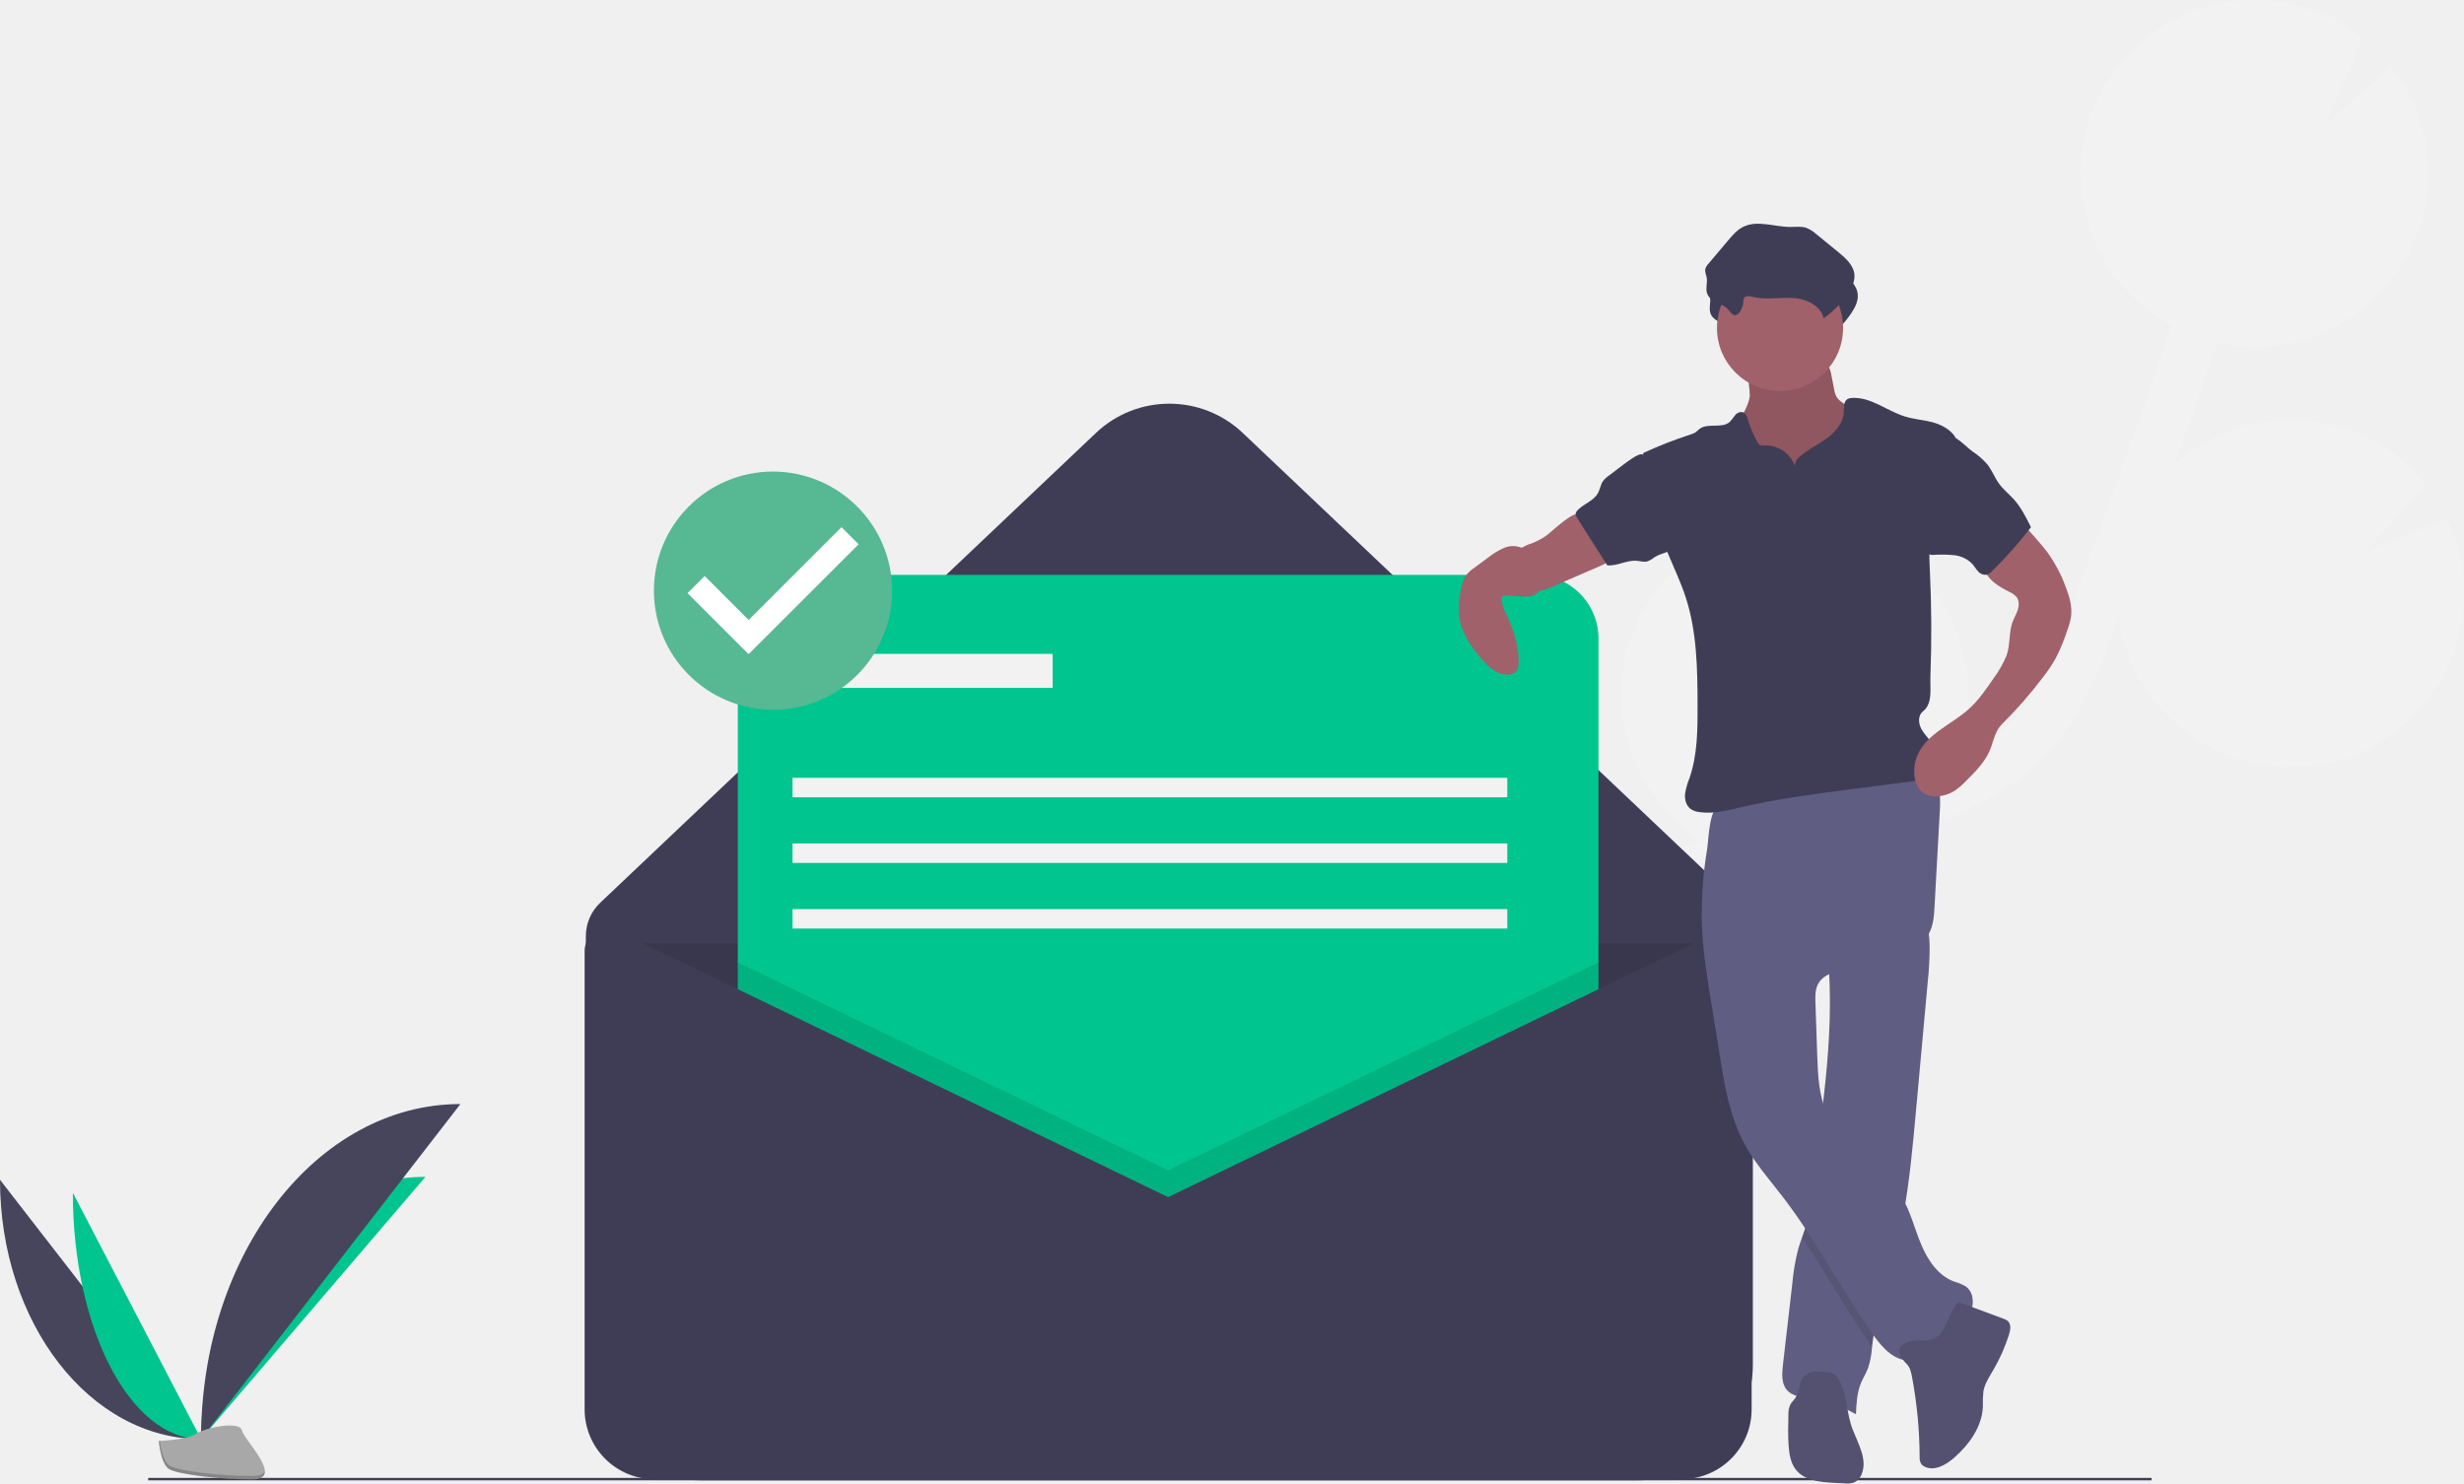
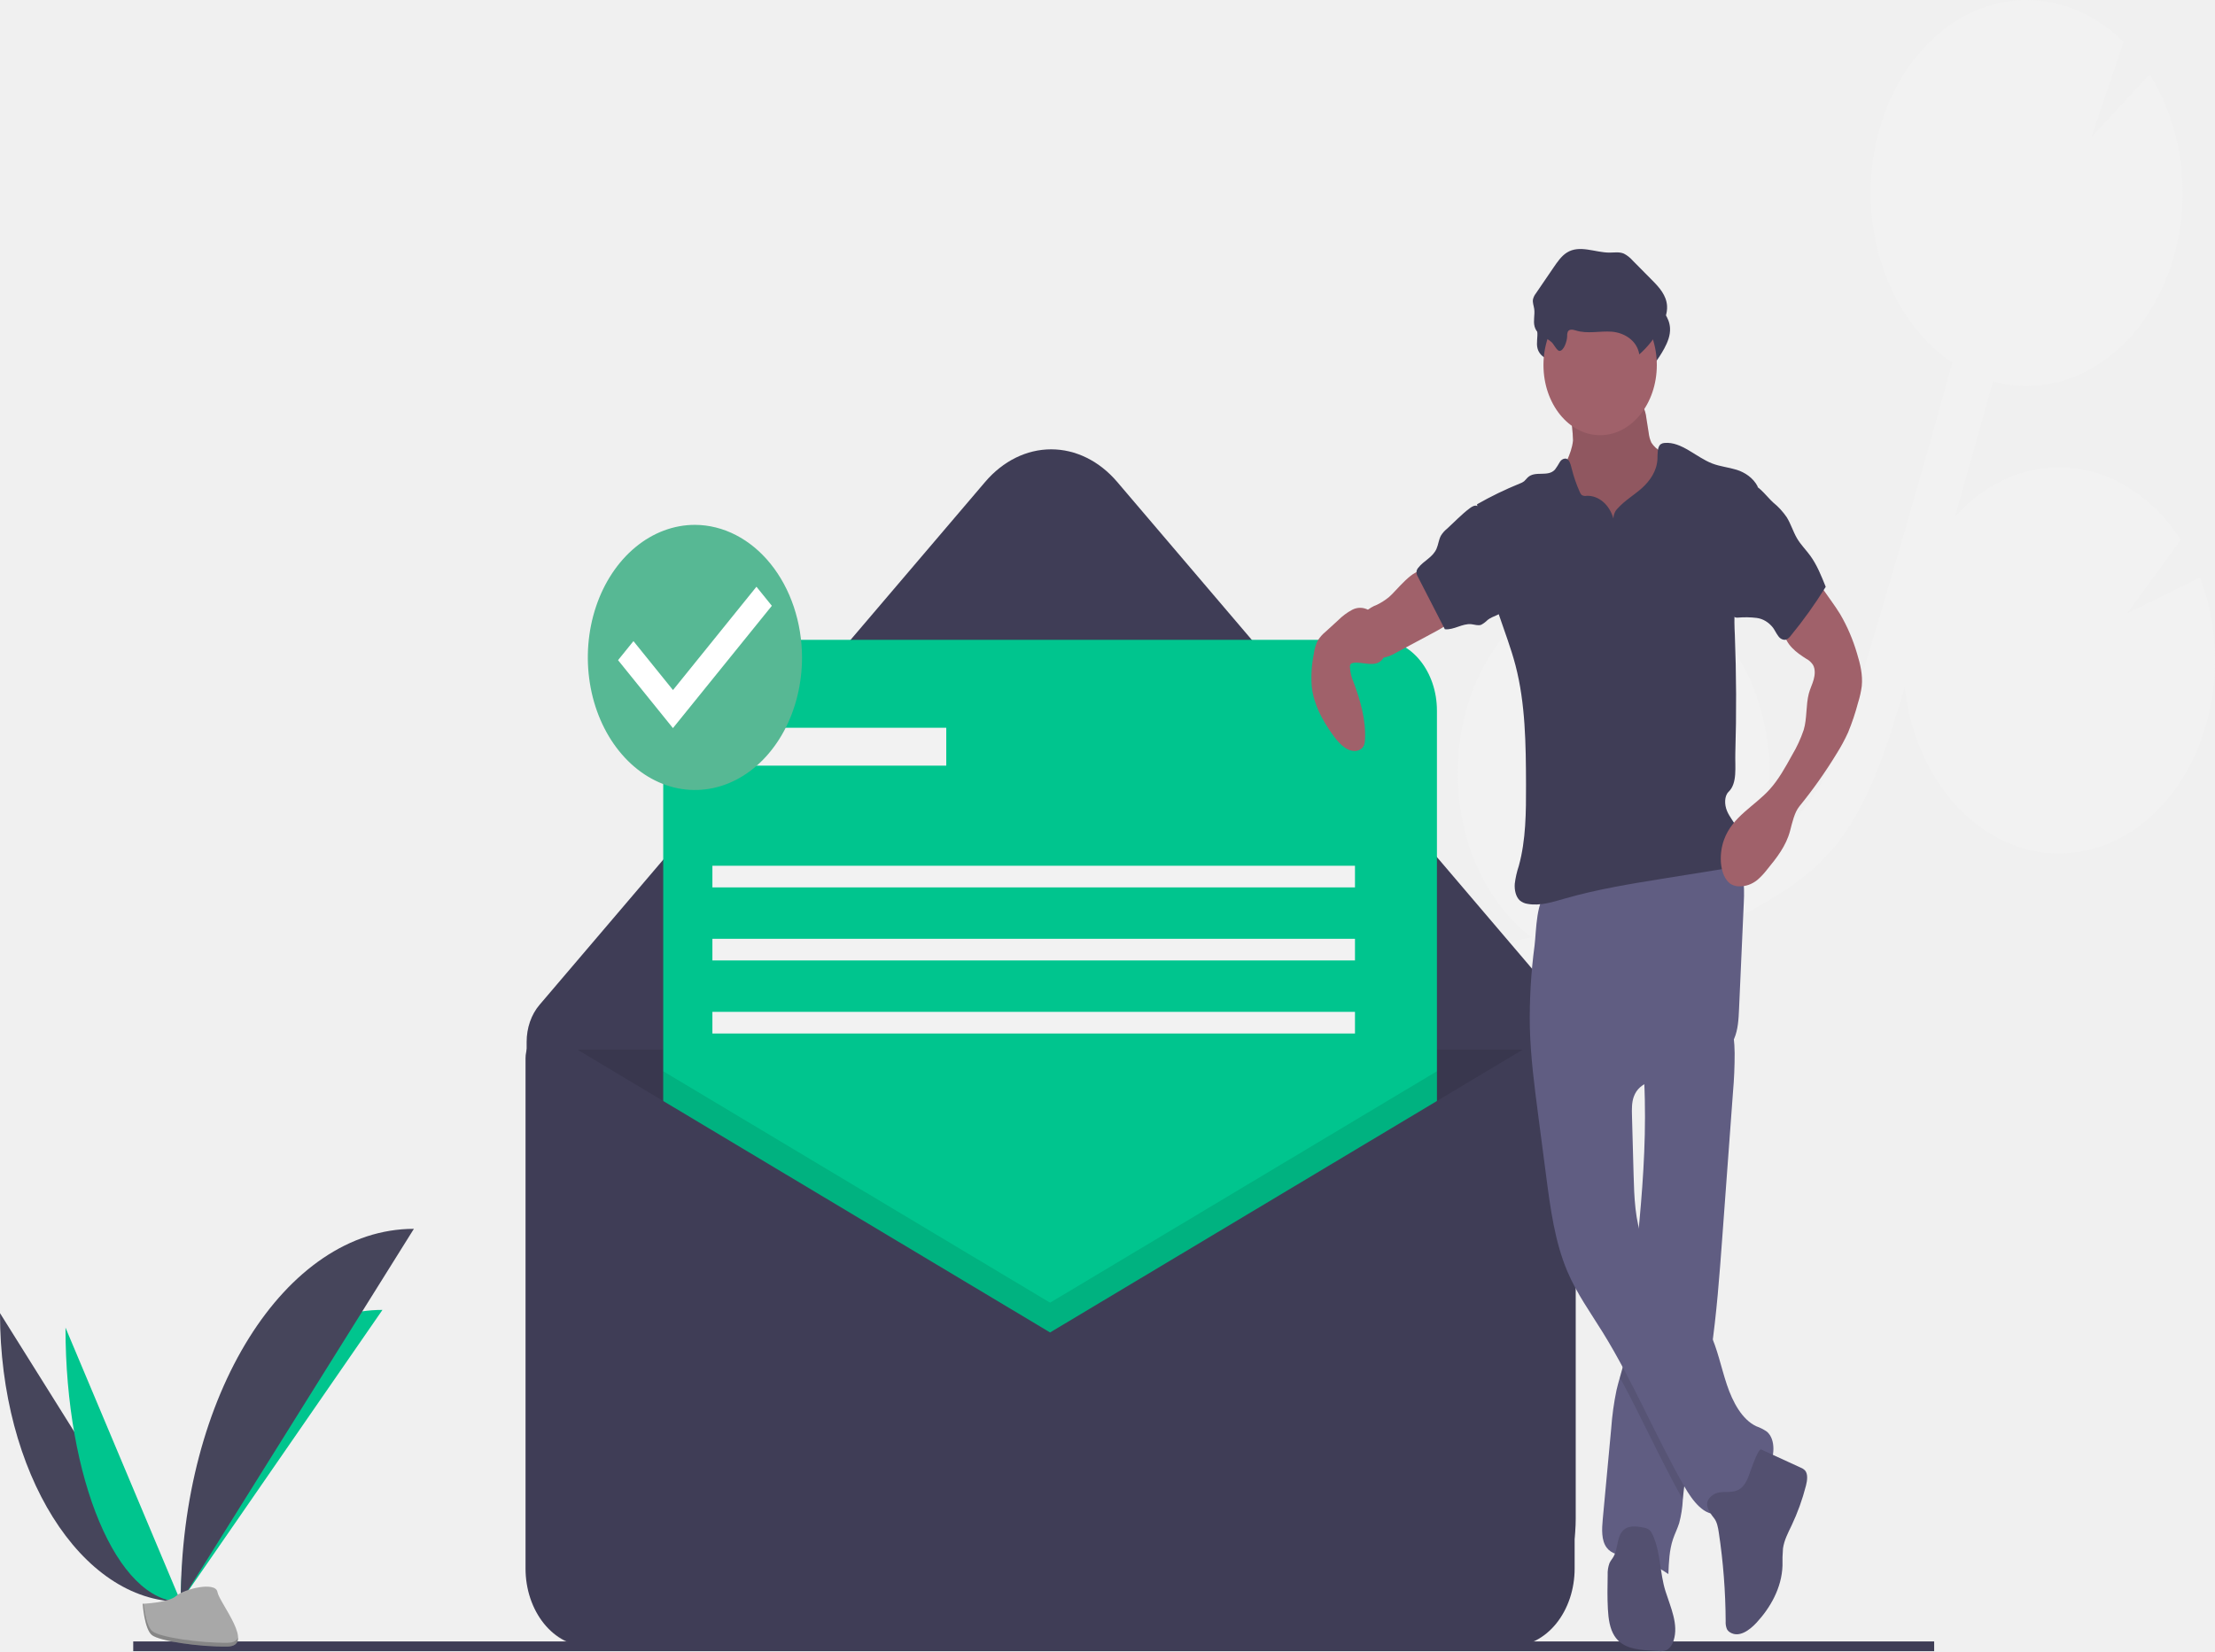
- <svg xmlns="http://www.w3.org/2000/svg" id="aaafdec0-95c8-49a3-a8f8-64216c6da511" data-name="Layer 1" width="1013.449" height="610.281" viewBox="0 0 1013.449 610.281">
-   <path d="M782.744,493.253l8.69-1.502c.834-.146,1.661-.324,2.494-.475A71.336,71.336,0,0,1,839.477,359.773l-11.39,27.103,26.986-23.563a1.218,1.218,0,0,1,.184.062,71.34,71.34,0,0,1,43.588,90.991c-.451,1.285-.989,2.512-1.505,3.754,7.618-3.828,14.926-8.284,20.886-13.989,12.066-11.562,18.676-27.517,26.064-47.173,14.636-38.953,28.727-78.469,42.256-118.071a71.308,71.308,0,0,1-33.338-86.355c.725-2.059,1.565-4.042,2.455-5.99.222-.487.447-.972.679-1.452.905-1.867,1.86-3.697,2.908-5.452.171-.288.363-.557.538-.842q1.368-2.221,2.886-4.31c.377-.523.752-1.044,1.142-1.555,1.147-1.5,2.334-2.959,3.587-4.352.418-.466.862-.902,1.292-1.356q1.443-1.523,2.966-2.954c.535-.502,1.064-1.008,1.614-1.492.141-.124.272-.26.414-.383.007.009.013.019.019.028a71.29,71.29,0,0,1,91.213-2.049L1050.1,195.641l26.679-23.283a70.944,70.944,0,0,1,2.637,84.02c.025.009.05.015.075.024-.291.428-.622.82-.922,1.24q-.844,1.184-1.728,2.325c-.758.976-1.545,1.919-2.349,2.85-.607.702-1.205,1.41-1.836,2.086-.924.988-1.892,1.924-2.866,2.854-.569.543-1.113,1.113-1.698,1.636q-2.3,2.055-4.76,3.899c-.575.431-1.182.811-1.769,1.223-1.151.81-2.308,1.608-3.503,2.347-.742.458-1.503.877-2.26,1.308-1.096.624-2.2,1.229-3.326,1.794-.799.4-1.603.781-2.417,1.151-1.157.527-2.328,1.016-3.512,1.482-.794.312-1.585.628-2.39.912-1.329.468-2.677.875-4.033,1.264-.685.197-1.358.422-2.049.598-2.034.519-4.092.961-6.173,1.299-.391.064-.79.088-1.183.145-1.725.251-3.459.454-5.207.577-.751.053-1.507.061-2.262.09-1.413.055-2.827.083-4.249.053-.829-.018-1.658-.06-2.49-.107q-2.077-.118-4.158-.362c-.82-.095-1.638-.189-2.459-.314-1.486-.226-2.971-.52-4.455-.843-.097-.021-.195-.034-.293-.056q-8.565,25.061-17.448,50.016a71.291,71.291,0,0,1,103.374,8.521l-24.664,27.276,33.394-13.331a71.095,71.095,0,0,1,2.854,54.309,69.978,69.978,0,0,1-9.062,17.532,71.312,71.312,0,0,1-128.853-31.287c-.627,1.676-1.234,3.373-1.863,5.048-6.519,17.341-14.63,38.922-30.918,54.525-11.041,10.576-24.625,17.285-37.657,22.958q-12.73,5.54-25.799,10.244a71.497,71.497,0,0,1-31.926,10.175c-13.747,3.819-27.668,7.007-41.718,9.468l-8.761,1.51c-7.874,1.349-15.947,2.737-23.96,4.337,1.154.342,2.309.669,3.457,1.073a71.363,71.363,0,0,1,47.639,69.428l-54.925,16.859,49.701,7.893a71.373,71.373,0,0,1-118.926,21.106q.757,2.535,1.52,5.063c1.009,3.349,2.01,6.678,2.971,9.976,13.078,44.938,7.45,80.288-15.851,99.532l-12.644-15.305c22.678-18.734,15.642-57.336,9.434-78.682-.944-3.238-1.929-6.509-2.92-9.798-8.518-28.298-18.174-60.373-5.668-89.848C684.773,510.029,739.096,500.727,782.744,493.253Z" transform="translate(-93.27537 -144.8593)" fill="#f2f2f2" />
-   <path d="M766.646,753.851H381.813a47.583,47.583,0,0,1-47.583-47.583V529.956a18.851,18.851,0,0,1,5.882-13.681L544.036,322.972a43.889,43.889,0,0,1,60.388,0L798.854,507.276a49.274,49.274,0,0,1,15.376,35.76V706.268A47.583,47.583,0,0,1,766.646,753.851Z" transform="translate(-93.27537 -144.8593)" fill="#3f3d56" />
-   <path d="M240.954,387.992h476a0,0,0,0,1,0,0V580.259a28.732,28.732,0,0,1-28.732,28.732H269.686a28.732,28.732,0,0,1-28.732-28.732V387.992a0,0,0,0,1,0,0Z" opacity="0.1" />
-   <path d="M333.73,521.351" transform="translate(-93.27537 -144.8593)" fill="none" stroke="#3f3d56" stroke-miterlimit="10" />
-   <rect x="303.454" y="236.492" width="354" height="354" rx="26.181" fill="#00c58e" />
-   <polygon points="657.454 395.942 657.454 590.492 303.454 590.492 303.454 395.942 480.454 481.492 657.454 395.942" opacity="0.1" />
-   <path d="M573.73,637.351l-226.794-109.617a9.202,9.202,0,0,0-13.206,8.285V724.619a28.732,28.732,0,0,0,28.732,28.732H784.997a28.732,28.732,0,0,0,28.732-28.732v-185.369a11.229,11.229,0,0,0-16.115-10.11Z" transform="translate(-93.27537 -144.8593)" fill="#3f3d56" />
-   <rect x="333.954" y="268.992" width="99" height="14" fill="#f2f2f2" />
-   <rect x="325.954" y="319.992" width="294" height="8" fill="#f2f2f2" />
-   <rect x="325.954" y="346.992" width="294" height="8" fill="#f2f2f2" />
-   <rect x="325.954" y="373.992" width="294" height="8" fill="#f2f2f2" />
-   <line x1="60.954" y1="608.492" x2="884.954" y2="608.492" fill="none" stroke="#3f3d56" stroke-miterlimit="10" />
-   <path d="M93.275,630.212c0,58.96,36.989,106.67,82.699,106.67" transform="translate(-93.27537 -144.8593)" fill="#46455b" />
-   <path d="M175.975,736.883c0-59.623,41.277-107.869,92.288-107.869" transform="translate(-93.27537 -144.8593)" fill="#00c58e" />
-   <path d="M123.239,635.557c0,56.006,23.587,101.325,52.736,101.325" transform="translate(-93.27537 -144.8593)" fill="#00c58e" />
-   <path d="M175.975,736.883c0-76.185,47.71-137.832,106.67-137.832" transform="translate(-93.27537 -144.8593)" fill="#46455b" />
-   <path d="M158.577,737.635s11.728-.361,15.263-2.878,18.041-5.522,18.918-1.486,17.625,20.076,4.384,20.183-30.766-2.062-34.294-4.211S158.577,737.635,158.577,737.635Z" transform="translate(-93.27537 -144.8593)" fill="#a8a8a8" />
-   <path d="M197.378,752.049c-13.241.107-30.766-2.062-34.294-4.211-2.687-1.637-3.757-7.509-4.115-10.218-.248.011-.392.015-.392.015s.743,9.459,4.271,11.608,21.053,4.318,34.294,4.211c3.822-.031,5.142-1.391,5.07-3.405C201.68,751.266,200.223,752.026,197.378,752.049Z" transform="translate(-93.27537 -144.8593)" opacity="0.2" />
-   <path d="M812.988,307.63c-.601,5.355-4.685,9.668-6.198,14.839-2.278,7.784,1.661,16.136,7.048,22.198a49.159,49.159,0,0,0,34.234,16.255,14.6,14.6,0,0,0,5.66-.617,12.116,12.116,0,0,0,4.306-2.943c4.057-4.074,6.235-9.719,7.103-15.402s.531-11.474.191-17.214a9.721,9.721,0,0,0-.636-3.472,8.896,8.896,0,0,0-2.235-2.747,52.07,52.07,0,0,0-9.59-6.966,11.009,11.009,0,0,1-4.018-3.075,9.937,9.937,0,0,1-1.242-3.681l-1.059-5.399a10.609,10.609,0,0,0-1.556-4.376c-1.872-2.525-5.452-2.868-8.592-2.992L824.899,291.586c-3.579-.14-8.294-1.167-11.788-.464-3.262.656-2.179,3.663-1.586,6.4A46.267,46.267,0,0,1,812.988,307.63Z" transform="translate(-93.27537 -144.8593)" fill="#a0616a" />
-   <path d="M812.988,307.63c-.601,5.355-4.685,9.668-6.198,14.839-2.278,7.784,1.661,16.136,7.048,22.198a49.159,49.159,0,0,0,34.234,16.255,14.6,14.6,0,0,0,5.66-.617,12.116,12.116,0,0,0,4.306-2.943c4.057-4.074,6.235-9.719,7.103-15.402s.531-11.474.191-17.214a9.721,9.721,0,0,0-.636-3.472,8.896,8.896,0,0,0-2.235-2.747,52.07,52.07,0,0,0-9.59-6.966,11.009,11.009,0,0,1-4.018-3.075,9.937,9.937,0,0,1-1.242-3.681l-1.059-5.399a10.609,10.609,0,0,0-1.556-4.376c-1.872-2.525-5.452-2.868-8.592-2.992L824.899,291.586c-3.579-.14-8.294-1.167-11.788-.464-3.262.656-2.179,3.663-1.586,6.4A46.267,46.267,0,0,1,812.988,307.63Z" transform="translate(-93.27537 -144.8593)" opacity="0.1" />
-   <path d="M886.177,548.641q-2.445,26.808-4.89,53.608c-1.276,14.061-2.577,28.179-5.079,42.059-.864,4.783-1.877,9.541-3.079,14.258-3.342,13.097-8.191,25.899-9.755,39.325-.049.387-.091.782-.132,1.177a34.189,34.189,0,0,1-1.671,8.726c-.782,2.05-1.984,3.919-2.832,5.944-1.688,4.05-1.91,8.529-2.116,12.916a55.682,55.682,0,0,0-19.173-6.553c-3.252-.486-6.874-.831-9.088-3.26-2.453-2.684-2.182-6.792-1.77-10.397q1.939-16.794,3.869-33.571a87.495,87.495,0,0,1,2.445-14.258c.445-1.556.98-3.087,1.523-4.618.749-2.107,1.506-4.215,2.074-6.38a76.832,76.832,0,0,0,1.712-10.628c1.325-11.262,2.922-22.499,4.322-33.752l.074-.593c2.099-17.057,3.696-34.197,3.235-51.377-.066-2.544-.173-5.088-.338-7.639-.23-3.696-.568-5.656,2.494-7.969,3.383-2.552,7.837-4.338,11.706-6.01,2.083-.906,25.018-9.047,25.553-7.261a44.688,44.688,0,0,1,1.679,11.706A130.253,130.253,0,0,1,886.177,548.641Z" transform="translate(-93.27537 -144.8593)" fill="#605d82" />
-   <path d="M876.207,644.308c-.864,4.783-1.877,9.541-3.079,14.258-3.342,13.097-8.191,25.899-9.755,39.325-.049.387-.091.782-.132,1.177-10.224-14.604-18.835-30.311-28.813-45.072.749-2.107,1.506-4.215,2.074-6.38a76.832,76.832,0,0,0,1.712-10.628c1.325-11.262,2.922-22.499,4.322-33.752l.074-.593a34.964,34.964,0,0,0,2.494,6.923c6.701,13.616,22.622,20.498,30.41,33.53Q875.874,643.703,876.207,644.308Z" transform="translate(-93.27537 -144.8593)" opacity="0.1" />
-   <path d="M793.242,524.578c.338,10.921,2.086,21.743,3.83,32.529l3.599,22.254c1.97,12.18,4.021,24.607,9.785,35.516,4.312,8.16,10.524,15.124,16.143,22.445,13.815,17.998,24.194,38.387,37.294,56.913,3.808,5.385,9.25,11.208,15.749,10.084,4.265-.738,7.363-4.289,10.715-7.027,3.953-3.228,8.716-5.59,11.826-9.636s3.719-10.771-.494-13.65a22.228,22.228,0,0,0-4.822-1.973c-6.532-2.484-10.759-8.862-13.449-15.312s-4.32-13.384-7.904-19.383c-7.787-13.032-23.71-19.913-30.413-33.534-3.754-7.629-4.112-16.422-4.399-24.92l-.732-21.662c-.08-2.369-.143-4.833.82-6.998,2.564-5.766,10.305-6.303,16.573-7.034a56.692,56.692,0,0,0,20.31-6.408c3.61-1.95,7.137-4.435,9.069-8.055,1.762-3.303,2.005-7.176,2.212-10.914l2.17-39.258c.187-3.378.357-6.87-.833-10.036-2.989-7.95-13.029-10.548-21.514-10.169-15.79.706-30.367,7.498-45.255,12.085a115.055,115.055,0,0,1-11.217,2.926c-3.341.671-7.385.392-10.572,1.467-5.667,1.911-5.523,14.304-6.327,19.445A163.693,163.693,0,0,0,793.242,524.578Z" transform="translate(-93.27537 -144.8593)" fill="#605d82" />
-   <path d="M877.499,705.964c1.392,1.404,1.847,3.461,2.21,5.405a184.599,184.599,0,0,1,3.126,32.692,5.338,5.338,0,0,0,.588,2.962,3.721,3.721,0,0,0,1.538,1.236c4.024,1.918,8.695-.755,12.048-3.692,6.216-5.445,11.476-12.754,11.829-21.011a48.779,48.779,0,0,1,.223-6.372c.546-3.108,2.361-5.817,3.96-8.537a72.053,72.053,0,0,0,6.545-14.672c.611-1.923,1.018-4.345-.489-5.687a5.482,5.482,0,0,0-1.792-.931L899.109,680.606c-1.575-.585-5.495,9.484-6.117,10.585-1.522,2.693-3.035,4.221-6.088,4.843-3.117.634-6.827-.276-9.735,1.279C872.249,699.944,874.714,703.155,877.499,705.964Z" transform="translate(-93.27537 -144.8593)" fill="#535070" />
-   <path d="M849.449,712.178a5.574,5.574,0,0,0-1.384-1.754,6.259,6.259,0,0,0-2.791-.948c-3.461-.588-7.563-.975-9.951,1.598-2.239,2.412-1.854,6.34-3.727,9.047-.593.857-1.396,1.563-1.91,2.469a9.31,9.31,0,0,0-.838,4.429c-.097,4.195-.193,8.398.097,12.584.243,3.508.834,7.184,3.028,9.932,3.521,4.411,9.872,5.045,15.508,5.332l4.565.232a8.912,8.912,0,0,0,3.741-.343,6.159,6.159,0,0,0,3.227-3.551c2.376-5.906-1.387-12.27-3.705-18.2C852.646,726.189,853.125,718.621,849.449,712.178Z" transform="translate(-93.27537 -144.8593)" fill="#535070" />
-   <path d="M811.666,277.459a3.773,3.773,0,0,1,.257-1.76c.669-1.182,2.415-.861,3.732-.528,5.297,1.335,10.878.127,16.331.439s11.597,3.038,12.693,8.39a39.824,39.824,0,0,0,10.069-10.345c1.514-2.265,2.833-4.859,2.627-7.576-.297-3.918-3.584-6.848-6.628-9.333l-9.073-7.407a13.673,13.673,0,0,0-4.062-2.583c-2.095-.716-4.38-.375-6.594-.373-6.605.004-13.647-3.002-19.521.018-2.454,1.261-4.301,3.423-6.081,5.53l-8.098,9.586a5.121,5.121,0,0,0-1.294,2.195c-.23,1.17.37,2.325.58,3.499.383,2.141-.54,4.427.169,6.484,1.177,3.414,5.323,3.897,7.857,5.855.945.729,2.425,3.202,3.55,3.172C810.209,282.665,811.613,279.037,811.666,277.459Z" transform="translate(-93.27537 -144.8593)" fill="#3f3d56" />
-   <circle cx="732.131" cy="134.925" r="25.932" fill="#a0616a" />
-   <path d="M831.48,336.536a12.562,12.562,0,0,0-12.229-8.416,3.729,3.729,0,0,1-2.256-.285,3.109,3.109,0,0,1-.927-1.159,45.299,45.299,0,0,1-3.781-8.939c-.414-1.373-.979-2.991-2.368-3.348a3.199,3.199,0,0,0-3.018,1.313,26.59,26.59,0,0,1-2.157,2.711c-3.261,2.916-9.043.258-12.504,2.934-.565.437-1.032.997-1.626,1.394a7.594,7.594,0,0,1-1.904.816,182.621,182.621,0,0,0-19.626,7.687c2.303,13.867,4.662,27.975,10.059,40.955,2.568,6.177,5.479,12.226,7.536,18.591,4.557,14.104,4.759,29.194,4.81,44.015.035,10.144-.015,20.505-3.297,30.103a28.412,28.412,0,0,0-1.853,6.613c-.198,2.287.468,4.809,2.321,6.164a7.938,7.938,0,0,0,3.581,1.258c5.687.834,11.42-.679,17.019-1.976,15.008-3.476,30.315-5.465,45.592-7.448l25.6-3.324a14.862,14.862,0,0,0,5.296-1.369c4.684-2.565,5.129-9.611,2.22-14.09-1.395-2.147-3.362-3.909-4.534-6.185s-1.272-5.46.746-7.037c4.103-3.207,2.879-9.158,3.075-14.362q.821-21.829-.222-43.674a86.962,86.962,0,0,1-.145-9.058,80.214,80.214,0,0,1,2.823-15.115l7.779-30.628c-2.032-3.211-5.923-5.248-9.609-6.173s-7.525-1.197-11.154-2.322c-7.436-2.304-14.057-8.152-21.823-7.607a3.962,3.962,0,0,0-1.691.413c-1.752.992-1.474,3.516-1.586,5.526-.248,4.447-3.518,8.163-7.13,10.769s-7.737,4.506-11.054,7.478A4.933,4.933,0,0,0,831.48,336.536Z" transform="translate(-93.27537 -144.8593)" fill="#3f3d56" />
-   <path d="M728.73,365.587a30.615,30.615,0,0,1-5.454,2.807,17.93,17.93,0,0,0-5.225,2.536,8.188,8.188,0,0,0-1.817,2.245,9.983,9.983,0,0,0,9.206,14.874,20.039,20.039,0,0,0,6.807-2.03L750.537,378.093c3.096-1.341,6.44-2.914,7.903-5.954a1.383,1.383,0,0,0,.178-.945,1.562,1.562,0,0,0-.751-.79,40.867,40.867,0,0,1-10.65-10.042c-.75-1.019-1.669-3.424-2.729-4.035C740.616,354.098,731.829,363.576,728.73,365.587Z" transform="translate(-93.27537 -144.8593)" fill="#a0616a" />
-   <path d="M924.258,359.084l6.743,7.703c1.448,1.654,2.897,3.309,4.216,5.067a59.141,59.141,0,0,1,7.723,14.549c1.466,3.846,2.682,7.943,2.17,12.027a29.422,29.422,0,0,1-1.687,6.117,76.142,76.142,0,0,1-4.582,11.036,62.866,62.866,0,0,1-5.156,7.727,180.44,180.44,0,0,1-17.094,19.552c-2.305,2.282-3.272,5.972-4.276,9.057-1.851,5.69-6.255,10.121-10.514,14.323a29.237,29.237,0,0,1-4.515,3.885,14.705,14.705,0,0,1-8.216,2.34,9.018,9.018,0,0,1-3.701-.766c-2.915-1.384-4.396-4.754-4.7-7.967a16.946,16.946,0,0,1,1.418-8.521c3.869-8.572,13.806-12.286,20.83-18.54,4.119-3.667,7.268-8.274,10.374-12.831a44.348,44.348,0,0,0,5.247-9.197c1.569-4.185.958-9.14,2.328-13.394.579-1.798,1.609-3.422,2.232-5.206s.78-3.901-.31-5.445a7.913,7.913,0,0,0-3.053-2.235c-4.487-2.277-9.512-5.208-10.371-10.166a10.891,10.891,0,0,1,2.009-7.764,32.35,32.35,0,0,1,5.658-5.93C918.995,362.771,922.295,360.819,924.258,359.084Z" transform="translate(-93.27537 -144.8593)" fill="#a0616a" />
-   <path d="M724.401,376.34c-1.191-2.405-2.679-4.859-5.082-6.055a9.364,9.364,0,0,0-7.387-.031,27.774,27.774,0,0,0-6.483,3.92l-5.812,4.285a14.307,14.307,0,0,0-3.451,3.185,13.445,13.445,0,0,0-1.797,4.931,35.246,35.246,0,0,0-.914,12.197c.922,6.554,4.874,12.276,9.223,17.266,2.718,3.118,6.073,6.264,10.207,6.397,1.784.057,3.769-.646,4.511-2.27a5.661,5.661,0,0,0,.403-2.022c.447-7.311-2.169-14.452-5.218-21.111a13.536,13.536,0,0,1-1.683-5.673,1.556,1.556,0,0,1,.248-.95,1.605,1.605,0,0,1,.992-.484c4.174-.826,11.364,2.417,14.292-2.218C728.351,384.7,725.75,379.065,724.401,376.34Z" transform="translate(-93.27537 -144.8593)" fill="#a0616a" />
-   <path d="M810.306,269.3a3.773,3.773,0,0,1,.257-1.76c.669-1.182,2.415-.861,3.732-.528,5.297,1.335,10.878.127,16.331.439s11.597,3.038,12.693,8.39a39.824,39.824,0,0,0,10.069-10.345c1.514-2.265,2.833-4.859,2.627-7.576-.297-3.918-3.584-6.848-6.628-9.333l-9.073-7.407a13.672,13.672,0,0,0-4.062-2.583c-2.095-.716-4.38-.375-6.594-.373-6.605.004-13.647-3.002-19.521.018-2.454,1.261-4.301,3.423-6.081,5.53l-8.098,9.586a5.121,5.121,0,0,0-1.294,2.195c-.23,1.17.37,2.325.58,3.499.383,2.141-.54,4.427.169,6.484,1.177,3.414,5.323,3.897,7.857,5.855.945.729,2.425,3.202,3.55,3.172C808.849,274.505,810.253,270.877,810.306,269.3Z" transform="translate(-93.27537 -144.8593)" fill="#3f3d56" />
-   <path d="M755.229,340.364a10.541,10.541,0,0,0-2.714,2.527c-.951,1.437-1.144,3.252-1.961,4.77-1.748,3.248-5.835,4.403-8.385,7.067a2.64,2.64,0,0,0-.806,1.382,3.08,3.08,0,0,0,.685,1.99l12.297,19.332c4.094.36,8.022-2.205,12.118-1.864,1.529.127,3.094.655,4.561.203a13.079,13.079,0,0,0,2.927-1.79c2.444-1.545,5.698-1.725,7.748-3.764,1.968-1.956,2.219-5.017,2.195-7.792a31.321,31.321,0,0,0-.731-7.168c-1.81-7.42-7.485-13.114-11.043-19.687-1.732-3.2-2.674-5.073-6.34-2.876C762.095,334.903,758.697,337.828,755.229,340.364Z" transform="translate(-93.27537 -144.8593)" fill="#3f3d56" />
-   <path d="M904.571,330.588a28.769,28.769,0,0,1,6.186,5.419c1.873,2.415,2.934,5.372,4.734,7.843,1.744,2.395,4.119,4.25,6.097,6.455,3,3.345,5.033,7.425,7.028,11.451a171.065,171.065,0,0,1-15.906,17.977,5.13,5.13,0,0,1-2.415,1.588,3.896,3.896,0,0,1-3.414-1.392c-.886-.929-1.513-2.075-2.36-3.039a12.162,12.162,0,0,0-7.518-3.636,51.632,51.632,0,0,0-8.518-.117,3.367,3.367,0,0,1-1.819-.306,3.056,3.056,0,0,1-.993-1.139c-3.329-5.665-2.258-12.778-1.084-19.243l2.695-14.835a33.297,33.297,0,0,1,2.243-8.245c1.021-2.182,3.304-5.881,6.111-5.228C898.468,324.798,902.19,328.876,904.571,330.588Z" transform="translate(-93.27537 -144.8593)" fill="#3f3d56" />
-   <ellipse cx="317.954" cy="242.066" rx="41" ry="41.075" fill="#fff" />
-   <path d="M411.23,338.851a49,49,0,1,0,49,49A49.144,49.144,0,0,0,411.23,338.851Zm-10.059,75.125-25.113-25.113,7.044-7.044L401.194,399.912l38.187-38.187,7.044,7.044-45.254,45.207Z" transform="translate(-93.27537 -144.8593)" fill="#57b894" />
+ <svg xmlns="http://www.w3.org/2000/svg" width="228" height="170" viewBox="0 0 228 170" fill="none">
+   <g clip-path="url(#clip0)">
+     <path d="M155.113 97.049L157.068 96.63C157.255 96.589 157.441 96.54 157.629 96.498C154.534 94.12 152.185 90.509 150.968 86.259C149.75 82.009 149.736 77.372 150.928 73.111C152.12 68.85 154.447 65.217 157.527 62.81C160.607 60.403 164.257 59.365 167.876 59.866L165.314 67.416L171.385 60.852C171.399 60.857 171.413 60.862 171.426 60.87C173.414 61.737 175.245 63.08 176.814 64.823C178.382 66.566 179.658 68.674 180.569 71.028C181.48 73.382 182.007 75.934 182.121 78.54C182.234 81.146 181.933 83.754 181.232 86.216C181.131 86.574 181.01 86.916 180.894 87.262C182.608 86.195 184.252 84.954 185.593 83.365C188.307 80.144 189.794 75.7 191.456 70.224C194.749 59.374 197.919 48.366 200.963 37.334C197.606 35.085 195.007 31.427 193.632 27.018C192.257 22.609 192.197 17.738 193.463 13.279C193.626 12.706 193.815 12.153 194.015 11.611C194.065 11.475 194.116 11.34 194.168 11.206C194.371 10.686 194.586 10.176 194.822 9.687C194.861 9.607 194.904 9.532 194.943 9.453C195.148 9.04 195.365 8.64 195.592 8.252C195.677 8.107 195.762 7.961 195.849 7.819C196.107 7.401 196.375 6.995 196.656 6.607C196.75 6.477 196.85 6.356 196.947 6.229C197.163 5.947 197.386 5.672 197.614 5.407C197.735 5.267 197.854 5.126 197.977 4.991C198.009 4.956 198.038 4.918 198.07 4.884C198.072 4.887 198.073 4.889 198.075 4.892C200.902 1.841 204.503 0.114 208.252 0.01C212.001 -0.095 215.66 1.431 218.595 4.321L215.261 14.146L221.263 7.66C223.363 10.974 224.554 15.032 224.661 19.242C224.767 23.452 223.785 27.595 221.856 31.065C221.862 31.067 221.867 31.069 221.873 31.072C221.807 31.191 221.733 31.3 221.666 31.417C221.539 31.637 221.409 31.853 221.277 32.065C221.106 32.337 220.929 32.599 220.748 32.859C220.612 33.054 220.477 33.252 220.335 33.44C220.127 33.715 219.91 33.976 219.691 34.235C219.563 34.386 219.44 34.545 219.309 34.691C218.964 35.072 218.607 35.434 218.238 35.777C218.108 35.897 217.972 36.002 217.84 36.117C217.581 36.343 217.321 36.565 217.052 36.771C216.885 36.899 216.714 37.016 216.543 37.136C216.297 37.309 216.049 37.478 215.795 37.635C215.615 37.747 215.434 37.853 215.251 37.956C214.991 38.103 214.728 38.239 214.461 38.368C214.282 38.456 214.105 38.544 213.923 38.623C213.625 38.753 213.321 38.866 213.016 38.975C212.862 39.029 212.711 39.092 212.555 39.141C212.097 39.286 211.635 39.409 211.166 39.503C211.078 39.521 210.989 39.528 210.9 39.543C210.512 39.613 210.122 39.67 209.729 39.704C209.56 39.719 209.39 39.721 209.22 39.729C208.902 39.745 208.584 39.752 208.264 39.744C208.077 39.739 207.891 39.727 207.704 39.714C207.392 39.692 207.08 39.659 206.768 39.613C206.584 39.587 206.4 39.56 206.215 39.526C205.881 39.463 205.547 39.381 205.213 39.291C205.191 39.285 205.169 39.282 205.147 39.276C203.862 43.93 202.554 48.574 201.222 53.208C202.847 51.399 204.753 50.02 206.824 49.156C208.894 48.292 211.086 47.961 213.264 48.183C215.441 48.405 217.559 49.176 219.488 50.448C221.416 51.721 223.115 53.468 224.478 55.582L218.929 63.18L226.442 59.466C228.267 64.204 228.498 69.646 227.084 74.595C226.595 76.334 225.908 77.978 225.046 79.478C223.189 82.729 220.587 85.215 217.576 86.612C214.565 88.009 211.285 88.254 208.16 87.315C205.035 86.375 202.211 84.295 200.053 81.344C197.895 78.392 196.502 74.706 196.057 70.763C195.916 71.23 195.779 71.703 195.638 72.169C194.171 77 192.347 83.011 188.682 87.358C186.198 90.304 183.142 92.173 180.21 93.753C178.301 94.782 176.366 95.733 174.406 96.607C172.227 98.243 169.765 99.214 167.224 99.441C164.131 100.505 160.999 101.393 157.838 102.078L155.867 102.499C154.096 102.875 152.279 103.262 150.477 103.707C150.736 103.803 150.996 103.894 151.254 104.006C154.466 105.406 157.236 108.034 159.162 111.51C161.089 114.987 162.073 119.132 161.972 123.346L149.615 128.042L160.797 130.241C159.774 133.353 158.13 136.094 156.02 138.207C153.91 140.32 151.402 141.736 148.729 142.323C146.057 142.91 143.309 142.649 140.74 141.565C138.171 140.48 135.867 138.607 134.041 136.12C134.155 136.591 134.269 137.061 134.383 137.53C134.61 138.463 134.835 139.391 135.052 140.309C137.994 152.827 136.728 162.674 131.486 168.035L128.641 163.772C133.743 158.553 132.16 147.8 130.763 141.854C130.551 140.952 130.329 140.041 130.106 139.124C128.19 131.242 126.018 122.307 128.831 114.096C133.072 101.722 145.293 99.13 155.113 97.049Z" fill="#F2F2F2" />
+     <path d="M151.491 169.641H64.913C62.074 169.641 59.352 168.244 57.344 165.758C55.336 163.273 54.209 159.901 54.209 156.386V107.273C54.209 106.559 54.326 105.854 54.553 105.198C54.781 104.543 55.114 103.952 55.532 103.462L101.409 49.615C103.244 47.462 105.675 46.262 108.202 46.262C110.73 46.262 113.161 47.462 114.995 49.615L158.737 100.955C159.83 102.237 160.7 103.782 161.295 105.495C161.889 107.207 162.196 109.052 162.196 110.916V156.386C162.196 158.127 161.919 159.85 161.381 161.458C160.843 163.066 160.055 164.528 159.061 165.758C158.067 166.989 156.887 167.966 155.588 168.632C154.289 169.298 152.897 169.641 151.491 169.641Z" fill="#3F3D56" />
+     <path opacity="0.1" d="M54.209 108.079H161.296V161.637C161.296 163.76 160.615 165.796 159.403 167.296C158.191 168.797 156.547 169.641 154.832 169.641H60.672C58.958 169.641 57.314 168.797 56.102 167.296C54.889 165.796 54.209 163.76 54.209 161.637V108.079Z" fill="black" />
+     <path d="M142.02 65.877H74.16C70.907 65.877 68.269 69.142 68.269 73.17V157.194C68.269 161.222 70.907 164.487 74.16 164.487H142.02C145.273 164.487 147.91 161.222 147.91 157.194V73.17C147.91 69.142 145.273 65.877 142.02 65.877Z" fill="#00C58E" />
+     <path opacity="0.1" d="M147.91 110.294V164.487H68.269V110.294L108.09 134.124L147.91 110.294Z" fill="black" />
+     <path d="M108.09 137.188L57.067 106.654C56.752 106.465 56.403 106.378 56.053 106.402C55.703 106.426 55.363 106.559 55.066 106.79C54.769 107.021 54.525 107.341 54.355 107.721C54.185 108.1 54.096 108.527 54.096 108.961V161.498C54.096 162.549 54.263 163.59 54.588 164.561C54.913 165.532 55.389 166.414 55.989 167.157C56.59 167.9 57.302 168.49 58.087 168.892C58.871 169.294 59.711 169.501 60.56 169.501H155.62C156.469 169.501 157.309 169.294 158.093 168.892C158.878 168.49 159.59 167.9 160.191 167.157C160.791 166.414 161.267 165.532 161.592 164.561C161.917 163.59 162.084 162.549 162.084 161.498V109.861C162.084 109.332 161.975 108.811 161.768 108.347C161.561 107.884 161.262 107.493 160.9 107.212C160.538 106.93 160.124 106.767 159.697 106.738C159.27 106.709 158.843 106.815 158.458 107.045L108.09 137.188Z" fill="#3F3D56" />
+     <path d="M97.403 74.93H75.131V78.83H97.403V74.93Z" fill="#F2F2F2" />
+     <path d="M139.474 89.137H73.331V91.365H139.474V89.137Z" fill="#F2F2F2" />
+     <path d="M139.474 96.658H73.331V98.886H139.474V96.658Z" fill="#F2F2F2" />
+     <path d="M139.474 104.179H73.331V106.408H139.474V104.179Z" fill="#F2F2F2" />
+     <path d="M13.713 169.501H199.092" stroke="#3F3D56" stroke-miterlimit="10" />
+     <path d="M0 135.2C0 151.624 8.321 164.914 18.605 164.914L0 135.2Z" fill="#46455B" />
+     <path d="M18.605 164.914C18.605 148.305 27.892 134.866 39.368 134.866L18.605 164.914Z" fill="#00C58E" />
+     <path d="M6.741 136.689C6.741 152.29 12.048 164.914 18.605 164.914L6.741 136.689Z" fill="#00C58E" />
+     <path d="M18.605 164.914C18.605 143.692 29.339 126.519 42.603 126.519L18.605 164.914Z" fill="#46455B" />
+     <path d="M14.691 165.123C14.691 165.123 17.329 165.023 18.125 164.322C18.92 163.621 22.183 162.784 22.381 163.908C22.578 165.032 26.346 169.5 23.367 169.53C20.388 169.56 16.445 168.956 15.652 168.357C14.858 167.758 14.691 165.123 14.691 165.123Z" fill="#A8A8A8" />
+     <path opacity="0.2" d="M23.42 169.139C20.441 169.168 16.498 168.564 15.705 167.966C15.1 167.51 14.86 165.874 14.779 165.119C14.723 165.122 14.691 165.124 14.691 165.124C14.691 165.124 14.858 167.758 15.652 168.357C16.445 168.956 20.388 169.56 23.367 169.53C24.227 169.521 24.524 169.143 24.508 168.582C24.388 168.921 24.06 169.132 23.42 169.139Z" fill="black" />
+     <path d="M161.917 45.341C161.782 46.833 160.863 48.035 160.522 49.475C160.01 51.643 160.896 53.97 162.108 55.658C163.086 57.007 164.27 58.101 165.592 58.878C166.914 59.655 168.348 60.1 169.81 60.186C170.239 60.233 170.672 60.175 171.083 60.014C171.45 59.831 171.781 59.552 172.052 59.195C172.965 58.06 173.455 56.487 173.65 54.904C173.845 53.321 173.769 51.708 173.693 50.109C173.693 49.779 173.645 49.451 173.55 49.142C173.425 48.848 173.254 48.587 173.047 48.377C172.39 47.63 171.666 46.979 170.889 46.436C170.539 46.241 170.229 45.948 169.985 45.58C169.839 45.264 169.744 44.915 169.706 44.554L169.468 43.05C169.425 42.617 169.306 42.2 169.118 41.831C168.697 41.128 167.891 41.032 167.185 40.998L164.596 40.872C163.791 40.833 162.73 40.547 161.944 40.743C161.21 40.926 161.454 41.763 161.587 42.526C161.781 43.446 161.891 44.391 161.917 45.341Z" fill="#A0616A" />
+     <path opacity="0.1" d="M161.917 45.341C161.782 46.833 160.863 48.035 160.522 49.475C160.01 51.643 160.896 53.97 162.108 55.658C163.086 57.007 164.27 58.101 165.592 58.878C166.914 59.655 168.348 60.1 169.81 60.186C170.239 60.233 170.672 60.175 171.083 60.014C171.45 59.831 171.781 59.552 172.052 59.195C172.965 58.06 173.455 56.487 173.65 54.904C173.845 53.321 173.769 51.708 173.693 50.109C173.693 49.779 173.645 49.451 173.55 49.142C173.425 48.848 173.254 48.587 173.047 48.377C172.39 47.63 171.666 46.979 170.889 46.436C170.539 46.241 170.229 45.948 169.985 45.58C169.839 45.264 169.744 44.915 169.706 44.554L169.468 43.05C169.425 42.617 169.306 42.2 169.118 41.831C168.697 41.128 167.891 41.032 167.185 40.998L164.596 40.872C163.791 40.833 162.73 40.547 161.944 40.743C161.21 40.926 161.454 41.763 161.587 42.526C161.781 43.446 161.891 44.391 161.917 45.341Z" fill="black" />
+     <path d="M178.382 112.477C178.016 117.456 177.649 122.434 177.282 127.41C176.995 131.327 176.703 135.26 176.14 139.126C175.945 140.459 175.717 141.784 175.447 143.098C174.695 146.747 173.604 150.312 173.252 154.053C173.241 154.16 173.232 154.27 173.223 154.381C173.183 155.208 173.057 156.025 172.847 156.811C172.671 157.382 172.4 157.903 172.209 158.467C171.83 159.595 171.78 160.843 171.733 162.065C170.398 161.135 168.936 160.516 167.42 160.24C166.689 160.104 165.874 160.008 165.375 159.331C164.824 158.584 164.885 157.44 164.977 156.435C165.268 153.316 165.558 150.199 165.848 147.084C165.942 145.743 166.126 144.415 166.398 143.112C166.498 142.678 166.618 142.252 166.74 141.825C166.909 141.238 167.079 140.651 167.207 140.048C167.391 139.074 167.52 138.084 167.592 137.088C167.89 133.951 168.25 130.82 168.565 127.686L168.581 127.521C169.054 122.769 169.413 117.995 169.309 113.209C169.294 112.5 169.27 111.792 169.233 111.081C169.181 110.051 169.105 109.505 169.794 108.861C170.556 108.15 171.558 107.653 172.428 107.187C172.897 106.935 178.056 104.667 178.177 105.164C178.419 106.226 178.546 107.322 178.555 108.425C178.558 109.779 178.501 111.132 178.382 112.477Z" fill="#605D82" />
+     <path opacity="0.1" d="M176.139 139.126C175.945 140.459 175.717 141.784 175.447 143.098C174.695 146.747 173.604 150.312 173.252 154.053C173.241 154.16 173.232 154.27 173.222 154.381C170.922 150.312 168.985 145.937 166.74 141.825C166.909 141.238 167.079 140.651 167.207 140.048C167.391 139.074 167.52 138.084 167.592 137.088C167.89 133.951 168.25 130.82 168.564 127.686L168.581 127.521C168.713 128.186 168.901 128.833 169.142 129.449C170.65 133.242 174.232 135.159 175.984 138.789C176.037 138.902 176.089 139.014 176.139 139.126Z" fill="black" />
+     <path d="M157.474 105.774C157.55 108.817 157.944 111.831 158.336 114.836L159.146 121.035C159.589 124.427 160.051 127.889 161.347 130.928C162.317 133.201 163.715 135.141 164.979 137.18C168.087 142.194 170.422 147.873 173.369 153.034C174.226 154.534 175.45 156.156 176.912 155.843C177.872 155.637 178.569 154.648 179.323 153.885C180.212 152.986 181.284 152.328 181.984 151.201C182.683 150.074 182.82 148.201 181.872 147.399C181.529 147.164 181.165 146.979 180.788 146.849C179.318 146.157 178.367 144.381 177.762 142.584C177.157 140.788 176.79 138.856 175.984 137.185C174.232 133.555 170.649 131.638 169.141 127.844C168.297 125.718 168.216 123.269 168.152 120.902L167.987 114.868C167.969 114.208 167.955 113.522 168.172 112.918C168.749 111.312 170.49 111.162 171.9 110.959C173.501 110.726 175.051 110.121 176.47 109.174C177.282 108.631 178.075 107.938 178.51 106.93C178.906 106.01 178.961 104.931 179.007 103.89L179.496 92.954C179.538 92.013 179.576 91.04 179.308 90.159C178.636 87.944 176.377 87.22 174.468 87.326C170.916 87.522 167.636 89.415 164.287 90.692C163.457 91.016 162.615 91.288 161.763 91.507C161.012 91.694 160.102 91.617 159.385 91.916C158.11 92.448 158.142 95.9 157.962 97.333C157.588 100.122 157.425 102.948 157.474 105.774Z" fill="#605D82" />
+     <path d="M176.43 156.301C176.743 156.692 176.846 157.266 176.927 157.807C177.38 160.811 177.615 163.858 177.631 166.914C177.61 167.199 177.656 167.485 177.763 167.739C177.851 167.89 177.971 168.009 178.109 168.083C179.014 168.618 180.065 167.873 180.82 167.055C182.218 165.538 183.402 163.502 183.481 161.202C183.466 160.609 183.483 160.016 183.531 159.427C183.654 158.561 184.062 157.807 184.422 157.049C185.034 155.759 185.528 154.388 185.895 152.962C186.032 152.426 186.124 151.751 185.785 151.377C185.664 151.261 185.528 151.173 185.382 151.118L181.292 149.238C180.937 149.075 180.056 151.88 179.916 152.186C179.573 152.936 179.233 153.362 178.546 153.535C177.845 153.712 177.01 153.458 176.356 153.892C175.249 154.624 175.804 155.519 176.43 156.301Z" fill="#535070" />
+     <path d="M170.12 158.032C170.043 157.845 169.938 157.679 169.808 157.544C169.619 157.395 169.404 157.304 169.18 157.279C168.402 157.116 167.479 157.008 166.942 157.725C166.438 158.396 166.524 159.491 166.103 160.245C165.97 160.483 165.789 160.68 165.674 160.932C165.53 161.318 165.465 161.742 165.485 162.166C165.463 163.335 165.442 164.505 165.507 165.672C165.561 166.649 165.695 167.673 166.188 168.438C166.98 169.667 168.409 169.844 169.677 169.924L170.704 169.988C170.987 170.031 171.274 169.998 171.546 169.893C171.714 169.796 171.865 169.659 171.99 169.489C172.114 169.319 172.21 169.12 172.272 168.904C172.806 167.258 171.96 165.486 171.438 163.834C170.839 161.935 170.946 159.827 170.12 158.032Z" fill="#535070" />
+     <path d="M161.619 36.937C161.607 36.77 161.627 36.602 161.677 36.447C161.828 36.117 162.22 36.207 162.517 36.3C163.708 36.672 164.964 36.335 166.191 36.422C167.418 36.509 168.8 37.268 169.047 38.759C169.937 37.977 170.705 37 171.312 35.877C171.652 35.246 171.949 34.523 171.903 33.767C171.836 32.675 171.096 31.859 170.411 31.167L168.37 29.104C168.102 28.799 167.793 28.555 167.456 28.384C166.985 28.185 166.471 28.28 165.973 28.28C164.487 28.281 162.903 27.444 161.581 28.285C161.029 28.636 160.614 29.238 160.213 29.826L158.391 32.496C158.254 32.666 158.154 32.876 158.1 33.107C158.048 33.433 158.183 33.755 158.231 34.082C158.317 34.678 158.109 35.315 158.269 35.888C158.533 36.839 159.466 36.974 160.036 37.519C160.249 37.722 160.582 38.411 160.835 38.402C161.292 38.387 161.608 37.377 161.619 36.937Z" fill="#3F3D56" />
+     <path d="M164.71 44.808C167.932 44.808 170.544 41.574 170.544 37.585C170.544 33.595 167.932 30.361 164.71 30.361C161.488 30.361 158.876 33.595 158.876 37.585C158.876 41.574 161.488 44.808 164.71 44.808Z" fill="#A0616A" />
+     <path d="M166.077 53.393C165.879 52.691 165.505 52.086 165.011 51.664C164.516 51.243 163.926 51.027 163.326 51.049C163.154 51.089 162.976 51.061 162.818 50.97C162.728 50.884 162.657 50.774 162.609 50.647C162.255 49.857 161.97 49.022 161.759 48.157C161.666 47.775 161.539 47.324 161.226 47.224C161.097 47.203 160.965 47.226 160.846 47.291C160.726 47.355 160.623 47.459 160.547 47.59C160.399 47.855 160.237 48.107 160.062 48.345C159.328 49.158 158.027 48.417 157.249 49.163C157.121 49.284 157.016 49.44 156.883 49.551C156.749 49.651 156.605 49.727 156.454 49.778C154.951 50.386 153.476 51.101 152.039 51.92C152.557 55.782 153.088 59.712 154.302 63.328C154.88 65.049 155.535 66.734 155.998 68.507C157.023 72.436 157.068 76.639 157.08 80.768C157.088 83.593 157.076 86.48 156.338 89.153C156.139 89.744 155.999 90.363 155.921 90.995C155.876 91.632 156.026 92.335 156.443 92.712C156.685 92.908 156.961 93.028 157.249 93.063C158.528 93.295 159.818 92.874 161.078 92.512C164.454 91.544 167.898 90.99 171.335 90.438L177.094 89.512C177.507 89.477 177.911 89.348 178.286 89.13C179.339 88.416 179.44 86.453 178.785 85.206C178.471 84.607 178.029 84.117 177.765 83.483C177.501 82.848 177.479 81.962 177.933 81.522C178.856 80.629 178.581 78.971 178.625 77.522C178.748 73.468 178.731 69.412 178.575 65.356C178.528 64.516 178.518 63.674 178.542 62.832C178.644 61.407 178.857 59.997 179.177 58.622L180.927 50.09C180.47 49.196 179.595 48.628 178.766 48.371C177.936 48.113 177.073 48.037 176.256 47.724C174.583 47.082 173.094 45.453 171.347 45.605C171.214 45.608 171.084 45.647 170.966 45.72C170.572 45.996 170.634 46.699 170.609 47.259C170.554 48.498 169.818 49.533 169.005 50.259C168.193 50.985 167.264 51.514 166.518 52.342C166.386 52.465 166.278 52.624 166.201 52.806C166.125 52.988 166.082 53.188 166.077 53.393Z" fill="#3F3D56" />
+     <path d="M142.961 61.486C142.574 61.797 142.163 62.059 141.734 62.268C141.314 62.423 140.916 62.661 140.558 62.974C140.393 63.151 140.255 63.363 140.149 63.599C139.952 64.033 139.852 64.524 139.86 65.022C139.869 65.52 139.984 66.006 140.196 66.429C140.408 66.852 140.707 67.198 141.063 67.429C141.419 67.66 141.819 67.768 142.221 67.743C142.754 67.669 143.273 67.477 143.752 67.177L147.867 64.97C148.563 64.596 149.316 64.158 149.645 63.311C149.683 63.232 149.697 63.139 149.685 63.048C149.652 62.952 149.592 62.874 149.516 62.828C148.588 62.082 147.776 61.134 147.12 60.031C146.951 59.747 146.744 59.077 146.506 58.907C145.635 58.285 143.658 60.926 142.961 61.486Z" fill="#A0616A" />
+     <path d="M186.95 59.674L188.467 61.82C188.792 62.281 189.118 62.742 189.415 63.231C190.144 64.475 190.729 65.84 191.153 67.284C191.483 68.356 191.756 69.497 191.641 70.635C191.565 71.218 191.437 71.789 191.262 72.338C190.984 73.395 190.639 74.423 190.231 75.413C189.888 76.165 189.5 76.884 189.071 77.565C187.896 79.493 186.611 81.313 185.225 83.011C184.707 83.647 184.489 84.675 184.263 85.534C183.847 87.119 182.856 88.354 181.898 89.524C181.59 89.927 181.25 90.29 180.882 90.606C180.332 91.045 179.688 91.272 179.034 91.258C178.747 91.261 178.463 91.188 178.201 91.045C177.545 90.659 177.212 89.721 177.144 88.826C177.083 88.014 177.193 87.196 177.463 86.452C178.333 84.064 180.569 83.03 182.149 81.288C183.076 80.266 183.784 78.983 184.483 77.713C184.958 76.921 185.354 76.061 185.663 75.152C186.016 73.986 185.879 72.606 186.187 71.421C186.317 70.92 186.549 70.467 186.689 69.971C186.829 69.474 186.865 68.884 186.619 68.454C186.435 68.181 186.199 67.967 185.933 67.831C184.923 67.197 183.793 66.38 183.599 64.999C183.522 64.234 183.684 63.46 184.051 62.837C184.417 62.221 184.845 61.666 185.324 61.185C185.766 60.701 186.508 60.158 186.95 59.674Z" fill="#A0616A" />
+     <path d="M141.987 64.481C141.719 63.811 141.384 63.128 140.844 62.794C140.582 62.654 140.299 62.58 140.013 62.579C139.728 62.577 139.445 62.648 139.182 62.786C138.658 63.066 138.167 63.433 137.723 63.878L136.416 65.071C136.119 65.312 135.857 65.612 135.639 65.959C135.433 66.379 135.296 66.846 135.235 67.332C135.007 68.441 134.938 69.591 135.03 70.73C135.237 72.555 136.126 74.149 137.105 75.539C137.716 76.408 138.471 77.284 139.401 77.321C139.802 77.337 140.249 77.141 140.416 76.689C140.474 76.51 140.504 76.319 140.507 76.126C140.607 74.089 140.019 72.1 139.332 70.245C139.114 69.759 138.984 69.219 138.954 68.665C138.949 68.571 138.969 68.478 139.01 68.4C139.069 68.324 139.148 68.276 139.233 68.265C140.172 68.035 141.79 68.938 142.448 67.647C142.875 66.81 142.29 65.24 141.987 64.481Z" fill="#A0616A" />
+     <path d="M161.313 34.664C161.301 34.497 161.321 34.329 161.371 34.174C161.522 33.844 161.914 33.934 162.211 34.027C163.402 34.399 164.658 34.062 165.885 34.149C167.112 34.236 168.494 34.995 168.74 36.486C169.631 35.704 170.399 34.727 171.006 33.604C171.346 32.973 171.643 32.25 171.597 31.494C171.53 30.402 170.79 29.586 170.105 28.894L168.064 26.831C167.796 26.526 167.487 26.282 167.15 26.111C166.679 25.912 166.165 26.007 165.667 26.007C164.181 26.008 162.597 25.171 161.275 26.012C160.723 26.363 160.307 26.965 159.907 27.553L158.085 30.223C157.948 30.393 157.848 30.603 157.794 30.834C157.742 31.16 157.877 31.482 157.924 31.809C158.01 32.406 157.803 33.042 157.962 33.615C158.227 34.566 159.16 34.701 159.73 35.246C159.943 35.449 160.276 36.138 160.529 36.129C160.986 36.114 161.301 35.103 161.313 34.664Z" fill="#3F3D56" />
+     <path d="M148.923 54.46C148.687 54.648 148.481 54.886 148.312 55.164C148.098 55.564 148.055 56.07 147.871 56.492C147.478 57.397 146.558 57.719 145.985 58.461C145.893 58.563 145.83 58.698 145.803 58.846C145.801 59.047 145.855 59.244 145.957 59.4L148.724 64.785C149.645 64.886 150.529 64.171 151.45 64.266C151.794 64.302 152.146 64.449 152.476 64.323C152.712 64.193 152.934 64.025 153.135 63.824C153.684 63.394 154.417 63.344 154.878 62.776C155.32 62.231 155.377 61.378 155.372 60.605C155.379 59.934 155.324 59.264 155.207 58.608C154.8 56.542 153.523 54.955 152.723 53.124C152.333 52.233 152.121 51.711 151.296 52.323C150.467 52.938 149.703 53.753 148.923 54.46Z" fill="#3F3D56" />
+     <path d="M182.52 51.737C183.04 52.155 183.509 52.663 183.912 53.246C184.334 53.919 184.572 54.742 184.977 55.431C185.37 56.098 185.904 56.614 186.349 57.229C187.024 58.161 187.481 59.297 187.93 60.419C186.833 62.19 185.638 63.863 184.352 65.426C184.208 65.635 184.02 65.789 183.808 65.869C183.664 65.888 183.519 65.862 183.385 65.794C183.251 65.727 183.132 65.619 183.04 65.481C182.841 65.222 182.7 64.903 182.509 64.634C182.06 64.06 181.46 63.701 180.818 63.621C180.181 63.545 179.54 63.534 178.902 63.589C178.761 63.608 178.62 63.579 178.492 63.504C178.398 63.423 178.321 63.314 178.269 63.186C177.52 61.608 177.761 59.627 178.025 57.826L178.632 53.694C178.719 52.904 178.889 52.132 179.136 51.397C179.366 50.789 179.879 49.758 180.511 49.94C181.147 50.124 181.985 51.26 182.52 51.737Z" fill="#3F3D56" />
+     <path d="M71.532 78.872C76.626 78.872 80.755 73.749 80.755 67.43C80.755 61.111 76.626 55.988 71.532 55.988C66.437 55.988 62.308 61.111 62.308 67.43C62.308 73.749 66.437 78.872 71.532 78.872Z" fill="white" />
+     <path d="M71.531 54.038C69.351 54.038 67.22 54.839 65.407 56.339C63.594 57.839 62.181 59.97 61.347 62.464C60.513 64.958 60.294 67.703 60.72 70.351C61.145 72.998 62.195 75.43 63.737 77.339C65.278 79.248 67.243 80.548 69.381 81.075C71.519 81.602 73.736 81.331 75.75 80.298C77.764 79.265 79.486 77.516 80.697 75.271C81.909 73.026 82.555 70.387 82.555 67.688C82.547 64.071 81.383 60.605 79.317 58.048C77.252 55.49 74.453 54.049 71.531 54.038ZM69.269 74.965L63.619 67.97L65.204 66.008L69.274 71.048L77.865 60.41L79.45 62.372L69.269 74.965L69.269 74.965Z" fill="#57B894" />
+   </g>
+   <defs>
+     <clipPath id="clip0">
+       <rect width="228" height="170" fill="white" />
+     </clipPath>
+   </defs>
</svg>
